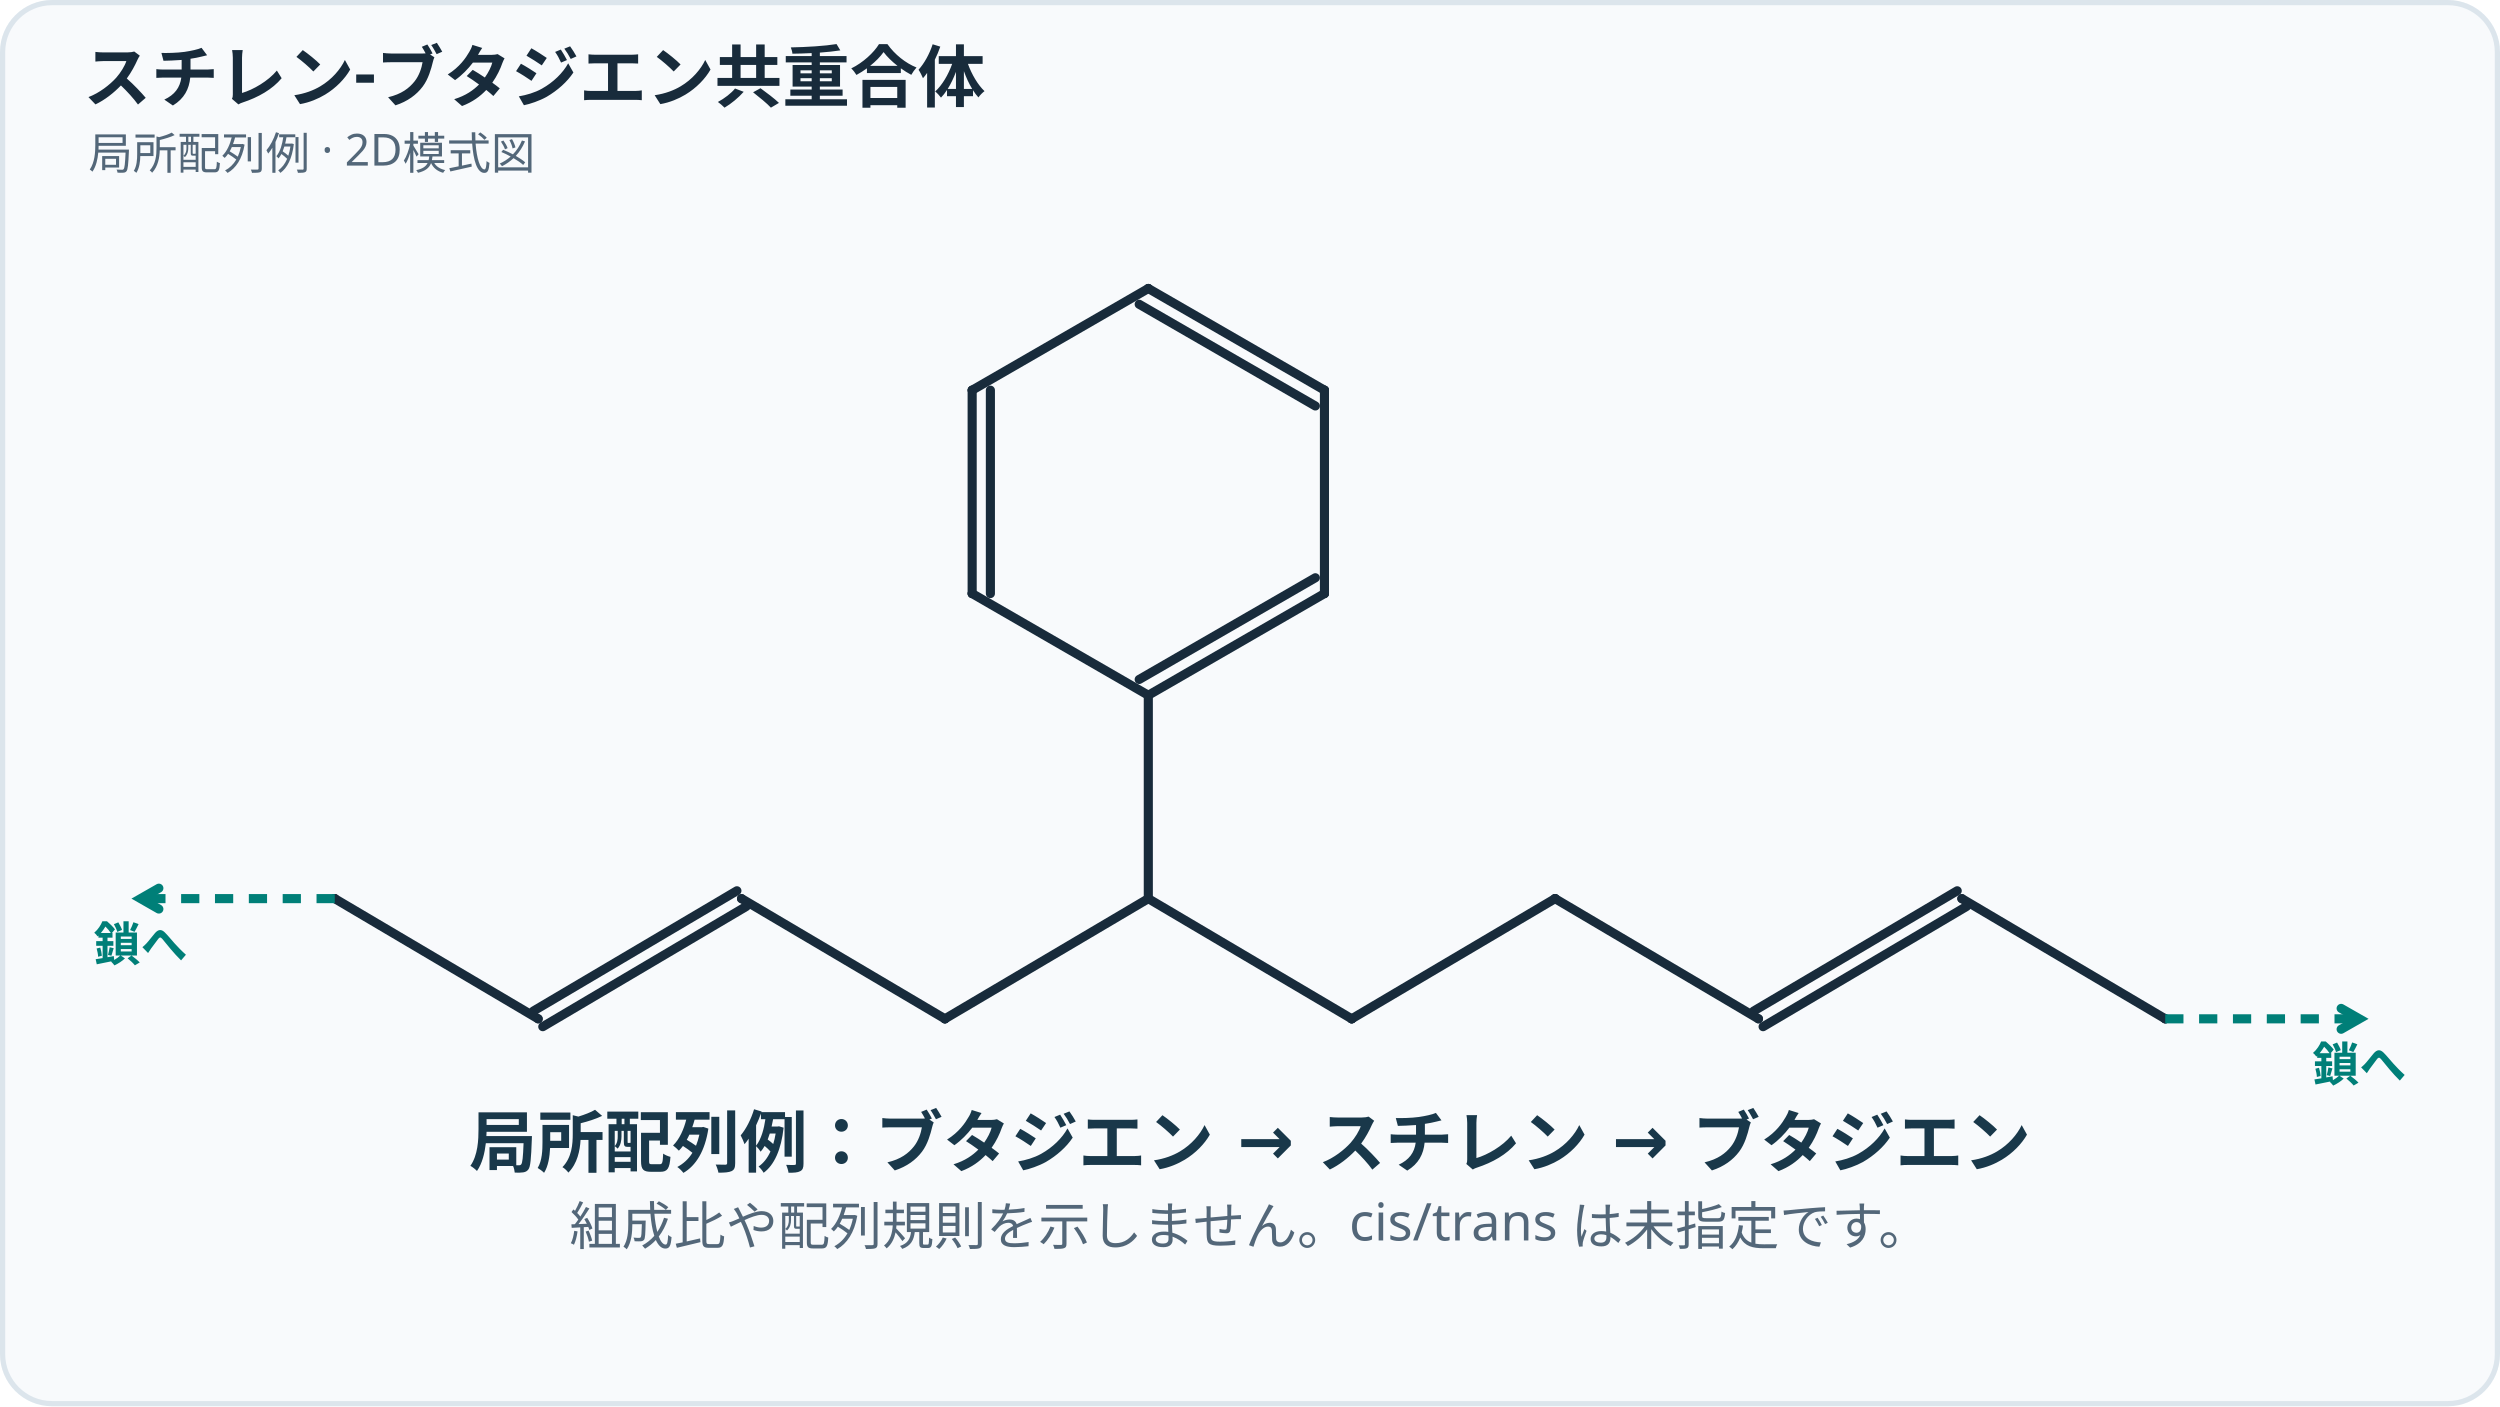
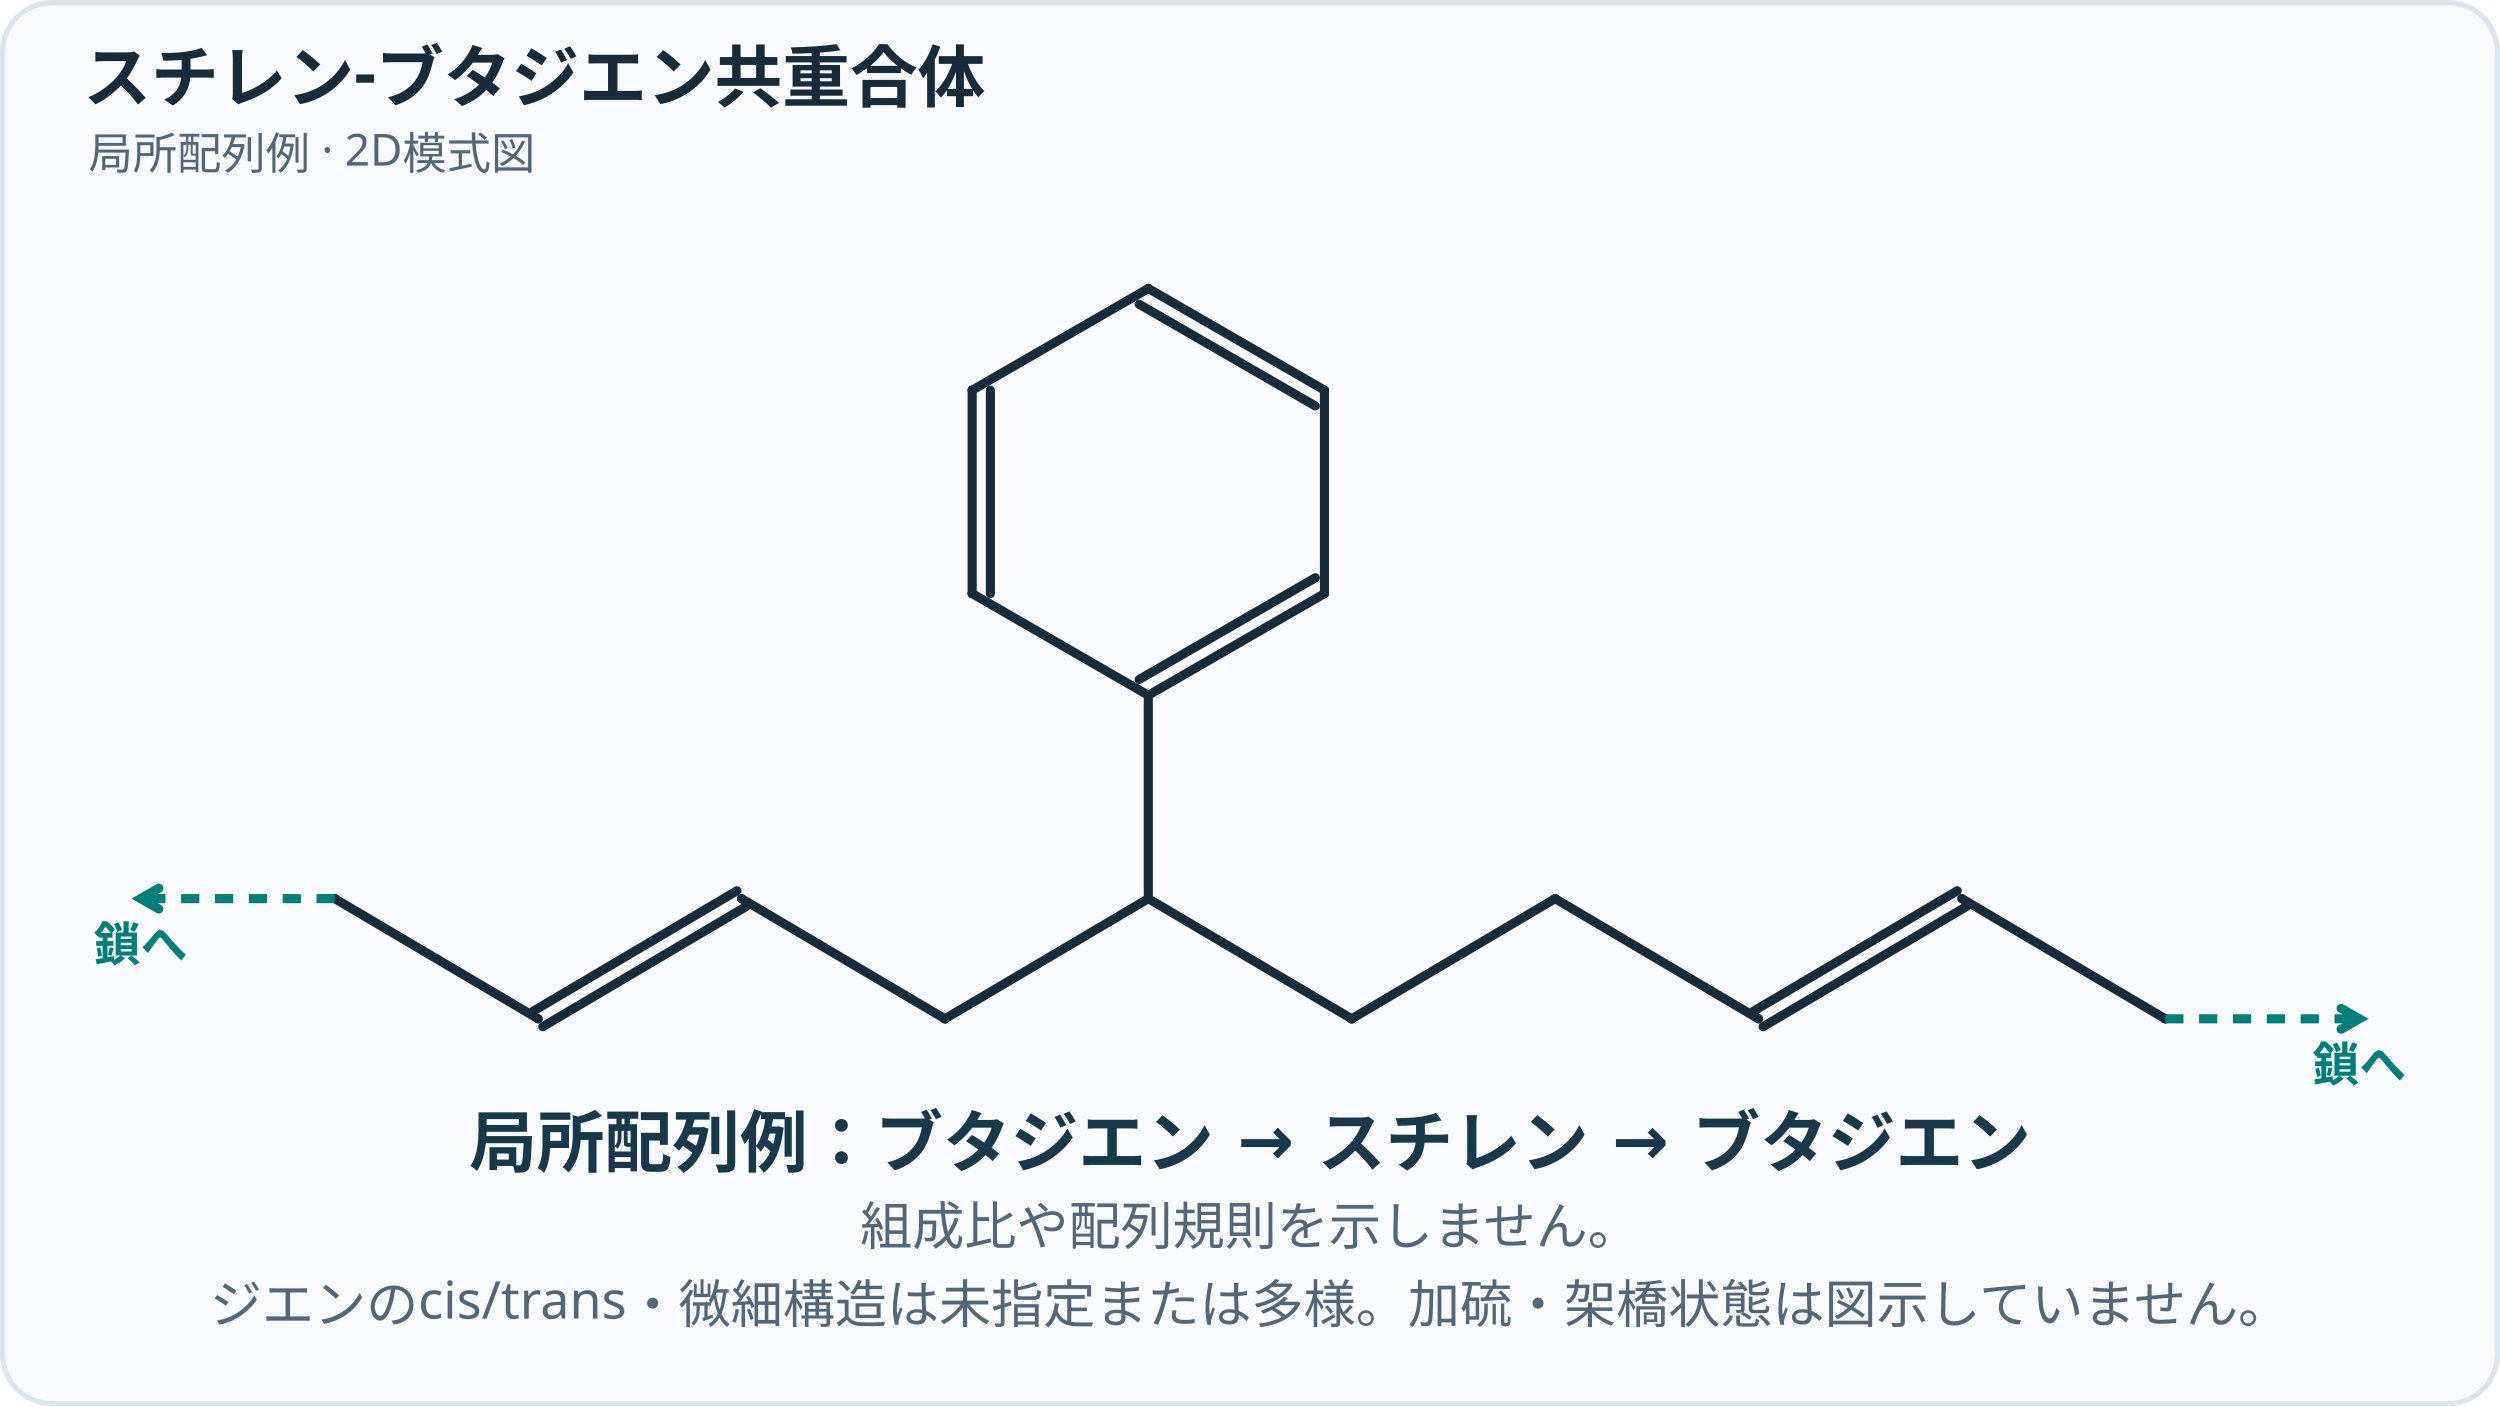
- <svg xmlns="http://www.w3.org/2000/svg" viewBox="0 0 960 540" role="img" aria-labelledby="polymer-title polymer-description" data-polymer-id="styrene-butadiene-copolymer" data-generator-version="task7-2d-v1" data-structure-source-commit="3050fed9c89f16aed19c2323db94fef5f9f9765e" data-representation-type="copolymer-local-motif" data-atom-count="36" data-bond-count="36">
+ <svg xmlns="http://www.w3.org/2000/svg" viewBox="0 0 960 540" role="img" aria-labelledby="polymer-title polymer-description" data-polymer-id="styrene-butadiene-copolymer" data-generator-version="task8-2d-v4" data-structure-source-commit="3050fed9c89f16aed19c2323db94fef5f9f9765e" data-representation-type="copolymer-local-motif" data-atom-count="36" data-bond-count="36">
  <rect width="960" height="540" rx="20" fill="#f8fafc" />
  <rect x="1" y="1" width="958" height="538" rx="19" fill="none" stroke="#dce5ec" stroke-width="2" />
  <text class="figure-title" x="32" y="39" font-family="sans-serif" font-size="26" font-weight="750" fill="#182b3b">スチレン-ブタジエン共重合体</text>
  <text class="figure-kicker" x="34" y="65" font-family="sans-serif" font-size="17" fill="#536779">局所配列例 · 2D模式図</text>
  <g class="chemical-bonds" fill="none" stroke="#182b3b" stroke-width="3.5" stroke-linecap="round" stroke-linejoin="round">
    <g class="bond" data-bond-ref="unit-0.a0::unit-0.a1" data-atom-a="unit-0.a0" data-atom-b="unit-0.a1" data-bond-order="1">
      <path d="M128.55 345.07L206.65 391.23" />
    </g>
    <g class="bond" data-bond-ref="unit-0.a0::unit-0.a4" data-atom-a="unit-0.a0" data-atom-b="unit-0.a4" data-bond-order="1">
      <path d="M128.55 345.07L128.55 345.07" />
    </g>
    <g class="bond" data-bond-ref="unit-0.a0::unit-0.a5" data-atom-a="unit-0.a0" data-atom-b="unit-0.a5" data-bond-order="1">
      <path d="M128.55 345.07L128.55 345.07" />
    </g>
    <g class="bond" data-bond-ref="unit-0.a1::unit-0.a2" data-atom-a="unit-0.a1" data-atom-b="unit-0.a2" data-bond-order="2">
      <path d="M204.87 388.21L282.97 342.06" />
      <path d="M208.43 394.24L286.53 348.09" />
    </g>
    <g class="bond" data-bond-ref="unit-0.a1::unit-0.a6" data-atom-a="unit-0.a1" data-atom-b="unit-0.a6" data-bond-order="1">
      <path d="M206.65 391.23L206.65 391.23" />
    </g>
    <g class="bond" data-bond-ref="unit-0.a2::unit-0.a3" data-atom-a="unit-0.a2" data-atom-b="unit-0.a3" data-bond-order="1">
      <path d="M284.75 345.07L362.85 391.23" />
    </g>
    <g class="bond" data-bond-ref="unit-0.a2::unit-0.a7" data-atom-a="unit-0.a2" data-atom-b="unit-0.a7" data-bond-order="1">
      <path d="M284.75 345.07L284.75 345.07" />
    </g>
    <g class="bond" data-bond-ref="unit-0.a3::unit-0.a8" data-atom-a="unit-0.a3" data-atom-b="unit-0.a8" data-bond-order="1">
      <path d="M362.85 391.23L362.85 391.23" />
    </g>
    <g class="bond" data-bond-ref="unit-0.a3::unit-0.a9" data-atom-a="unit-0.a3" data-atom-b="unit-0.a9" data-bond-order="1">
      <path d="M362.85 391.23L362.85 391.23" />
    </g>
    <g class="bond" data-bond-ref="unit-0.a3::unit-1.a6" data-atom-a="unit-0.a3" data-atom-b="unit-1.a6" data-bond-order="1">
      <path d="M362.85 391.23L440.95 345.07" />
    </g>
    <g class="bond" data-bond-ref="unit-1.a0::unit-1.a1" data-atom-a="unit-1.a0" data-atom-b="unit-1.a1" data-bond-order="2">
      <path d="M440.95 266.98L508.59 227.93" />
      <path d="M437.45 260.91L505.09 221.86" />
    </g>
    <g class="bond" data-bond-ref="unit-1.a5::unit-1.a0" data-atom-a="unit-1.a5" data-atom-b="unit-1.a0" data-bond-order="1">
      <path d="M373.31 227.93L440.95 266.98" />
    </g>
    <g class="bond" data-bond-ref="unit-1.a0::unit-1.a6" data-atom-a="unit-1.a0" data-atom-b="unit-1.a6" data-bond-order="1">
      <path d="M440.95 266.98L440.95 345.07" />
    </g>
    <g class="bond" data-bond-ref="unit-1.a1::unit-1.a2" data-atom-a="unit-1.a1" data-atom-b="unit-1.a2" data-bond-order="1">
      <path d="M508.59 227.93L508.59 149.82" />
    </g>
    <g class="bond" data-bond-ref="unit-1.a1::unit-1.a8" data-atom-a="unit-1.a1" data-atom-b="unit-1.a8" data-bond-order="1">
      <path d="M508.59 227.93L508.59 227.93" />
    </g>
    <g class="bond" data-bond-ref="unit-1.a3::unit-1.a10" data-atom-a="unit-1.a3" data-atom-b="unit-1.a10" data-bond-order="1">
      <path d="M440.95 110.78L440.95 110.78" />
    </g>
    <g class="bond" data-bond-ref="unit-1.a4::unit-1.a11" data-atom-a="unit-1.a4" data-atom-b="unit-1.a11" data-bond-order="1">
      <path d="M373.31 149.83L373.31 149.83" />
    </g>
    <g class="bond" data-bond-ref="unit-1.a5::unit-1.a12" data-atom-a="unit-1.a5" data-atom-b="unit-1.a12" data-bond-order="1">
      <path d="M373.31 227.93L373.31 227.93" />
    </g>
    <g class="bond" data-bond-ref="unit-1.a6::unit-1.a13" data-atom-a="unit-1.a6" data-atom-b="unit-1.a13" data-bond-order="1">
      <path d="M440.95 345.07L440.95 345.07" />
    </g>
    <g class="bond" data-bond-ref="unit-1.a7::unit-1.a14" data-atom-a="unit-1.a7" data-atom-b="unit-1.a14" data-bond-order="1">
      <path d="M519.05 391.23L519.05 391.23" />
    </g>
    <g class="bond" data-bond-ref="unit-1.a7::unit-1.a15" data-atom-a="unit-1.a7" data-atom-b="unit-1.a15" data-bond-order="1">
      <path d="M519.05 391.23L519.05 391.23" />
    </g>
    <g class="bond" data-bond-ref="unit-1.a2::unit-1.a3" data-atom-a="unit-1.a2" data-atom-b="unit-1.a3" data-bond-order="2">
      <path d="M508.59 149.82L440.95 110.78" />
      <path d="M505.09 155.89L437.45 116.84" />
    </g>
    <g class="bond" data-bond-ref="unit-1.a2::unit-1.a9" data-atom-a="unit-1.a2" data-atom-b="unit-1.a9" data-bond-order="1">
      <path d="M508.59 149.82L508.59 149.82" />
    </g>
    <g class="bond" data-bond-ref="unit-1.a3::unit-1.a4" data-atom-a="unit-1.a3" data-atom-b="unit-1.a4" data-bond-order="1">
      <path d="M440.95 110.78L373.31 149.83" />
    </g>
    <g class="bond" data-bond-ref="unit-1.a4::unit-1.a5" data-atom-a="unit-1.a4" data-atom-b="unit-1.a5" data-bond-order="2">
      <path d="M373.31 149.83L373.31 227.93" />
      <path d="M380.31 149.83L380.31 227.93" />
    </g>
    <g class="bond" data-bond-ref="unit-1.a6::unit-1.a7" data-atom-a="unit-1.a6" data-atom-b="unit-1.a7" data-bond-order="1">
      <path d="M440.95 345.07L519.05 391.23" />
    </g>
    <g class="bond" data-bond-ref="unit-1.a7::unit-2.a0" data-atom-a="unit-1.a7" data-atom-b="unit-2.a0" data-bond-order="1">
      <path d="M519.05 391.23L597.15 345.07" />
    </g>
    <g class="bond" data-bond-ref="unit-2.a0::unit-2.a1" data-atom-a="unit-2.a0" data-atom-b="unit-2.a1" data-bond-order="1">
      <path d="M597.15 345.07L675.25 391.23" />
    </g>
    <g class="bond" data-bond-ref="unit-2.a0::unit-2.a4" data-atom-a="unit-2.a0" data-atom-b="unit-2.a4" data-bond-order="1">
      <path d="M597.15 345.07L597.15 345.07" />
    </g>
    <g class="bond" data-bond-ref="unit-2.a0::unit-2.a5" data-atom-a="unit-2.a0" data-atom-b="unit-2.a5" data-bond-order="1">
      <path d="M597.15 345.07L597.15 345.07" />
    </g>
    <g class="bond" data-bond-ref="unit-2.a1::unit-2.a2" data-atom-a="unit-2.a1" data-atom-b="unit-2.a2" data-bond-order="2">
      <path d="M673.47 388.21L751.57 342.06" />
      <path d="M677.03 394.24L755.13 348.09" />
    </g>
    <g class="bond" data-bond-ref="unit-2.a1::unit-2.a6" data-atom-a="unit-2.a1" data-atom-b="unit-2.a6" data-bond-order="1">
      <path d="M675.25 391.23L675.25 391.23" />
    </g>
    <g class="bond" data-bond-ref="unit-2.a2::unit-2.a3" data-atom-a="unit-2.a2" data-atom-b="unit-2.a3" data-bond-order="1">
      <path d="M753.35 345.07L831.45 391.23" />
    </g>
    <g class="bond" data-bond-ref="unit-2.a2::unit-2.a7" data-atom-a="unit-2.a2" data-atom-b="unit-2.a7" data-bond-order="1">
      <path d="M753.35 345.07L753.35 345.07" />
    </g>
    <g class="bond" data-bond-ref="unit-2.a3::unit-2.a8" data-atom-a="unit-2.a3" data-atom-b="unit-2.a8" data-bond-order="1">
      <path d="M831.45 391.23L831.45 391.23" />
    </g>
    <g class="bond" data-bond-ref="unit-2.a3::unit-2.a9" data-atom-a="unit-2.a3" data-atom-b="unit-2.a9" data-bond-order="1">
      <path d="M831.45 391.23L831.45 391.23" />
    </g>
  </g>
  <g class="aromatic-rings" data-aromatic-cycle-count="1">
    <g class="aromatic-ring" data-ring-id="ring-unit-1.a0-unit-1.a5-unit-1.a4-unit-1.a3-unit-1.a2-unit-1.a1" data-aromatic-atom-refs="unit-1.a0 unit-1.a5 unit-1.a4 unit-1.a3 unit-1.a2 unit-1.a1" aria-label="alternating single and double bonds" />
  </g>
  <g class="continuations">
    <g class="continuation-port" data-port-id="left" data-port-atom-ref="unit-0.a0" data-connection-type="C-C" data-external-bond-order="1" data-partner-element="C">
      <path d="M128.55 345.07L54 345.07" fill="none" stroke="#007f78" stroke-width="3.5" stroke-dasharray="7 6" />
      <path d="M61 349.07L54 345.07L61 341.07" fill="none" stroke="#007f78" stroke-width="3.5" stroke-linecap="round" />
      <text class="continuation-label" data-port-label-for="left" x="54" y="369.07" text-anchor="middle" font-family="sans-serif" font-size="18" font-weight="700" fill="#007f78">鎖へ</text>
    </g>
    <g class="continuation-port" data-port-id="right" data-port-atom-ref="unit-2.a3" data-connection-type="C-C" data-external-bond-order="1" data-partner-element="C">
      <path d="M831.45 391.23L906 391.23" fill="none" stroke="#007f78" stroke-width="3.5" stroke-dasharray="7 6" />
      <path d="M899 387.23L906 391.23L899 395.23" fill="none" stroke="#007f78" stroke-width="3.5" stroke-linecap="round" />
      <text class="continuation-label" data-port-label-for="right" x="906" y="415.23" text-anchor="middle" font-family="sans-serif" font-size="18" font-weight="700" fill="#007f78">鎖へ</text>
    </g>
  </g>
  <g class="atom-labels">
    <g class="atom-map skeletal-carbon" data-atom-ref="unit-0.a0" data-element="C" data-display="skeletal-carbon-vertex" aria-hidden="true">
      <circle cx="128.55" cy="345.07" r="2.5" fill="#182b3b" opacity=".001" />
    </g>
    <g class="atom-map skeletal-carbon" data-atom-ref="unit-0.a1" data-element="C" data-display="skeletal-carbon-vertex" aria-hidden="true">
      <circle cx="206.65" cy="391.23" r="2.5" fill="#182b3b" opacity=".001" />
    </g>
    <g class="atom-map skeletal-carbon" data-atom-ref="unit-0.a2" data-element="C" data-display="skeletal-carbon-vertex" aria-hidden="true">
      <circle cx="284.75" cy="345.07" r="2.5" fill="#182b3b" opacity=".001" />
    </g>
    <g class="atom-map skeletal-carbon" data-atom-ref="unit-0.a3" data-element="C" data-display="skeletal-carbon-vertex" aria-hidden="true">
      <circle cx="362.85" cy="391.23" r="2.5" fill="#182b3b" opacity=".001" />
    </g>
    <g class="atom-map skeletal-carbon" data-atom-ref="unit-1.a0" data-element="C" data-display="skeletal-carbon-vertex" aria-hidden="true">
      <circle cx="440.95" cy="266.98" r="2.5" fill="#182b3b" opacity=".001" />
    </g>
    <g class="atom-map skeletal-carbon" data-atom-ref="unit-1.a1" data-element="C" data-display="skeletal-carbon-vertex" aria-hidden="true">
      <circle cx="508.59" cy="227.93" r="2.5" fill="#182b3b" opacity=".001" />
    </g>
    <g class="atom-map skeletal-carbon" data-atom-ref="unit-1.a2" data-element="C" data-display="skeletal-carbon-vertex" aria-hidden="true">
      <circle cx="508.59" cy="149.82" r="2.5" fill="#182b3b" opacity=".001" />
    </g>
    <g class="atom-map skeletal-carbon" data-atom-ref="unit-1.a3" data-element="C" data-display="skeletal-carbon-vertex" aria-hidden="true">
      <circle cx="440.95" cy="110.78" r="2.5" fill="#182b3b" opacity=".001" />
    </g>
    <g class="atom-map skeletal-carbon" data-atom-ref="unit-1.a4" data-element="C" data-display="skeletal-carbon-vertex" aria-hidden="true">
      <circle cx="373.31" cy="149.83" r="2.5" fill="#182b3b" opacity=".001" />
    </g>
    <g class="atom-map skeletal-carbon" data-atom-ref="unit-1.a5" data-element="C" data-display="skeletal-carbon-vertex" aria-hidden="true">
      <circle cx="373.31" cy="227.93" r="2.5" fill="#182b3b" opacity=".001" />
    </g>
    <g class="atom-map skeletal-carbon" data-atom-ref="unit-1.a6" data-element="C" data-display="skeletal-carbon-vertex" aria-hidden="true">
      <circle cx="440.95" cy="345.07" r="2.5" fill="#182b3b" opacity=".001" />
    </g>
    <g class="atom-map skeletal-carbon" data-atom-ref="unit-1.a7" data-element="C" data-display="skeletal-carbon-vertex" aria-hidden="true">
      <circle cx="519.05" cy="391.23" r="2.5" fill="#182b3b" opacity=".001" />
    </g>
    <g class="atom-map skeletal-carbon" data-atom-ref="unit-2.a0" data-element="C" data-display="skeletal-carbon-vertex" aria-hidden="true">
      <circle cx="597.15" cy="345.07" r="2.5" fill="#182b3b" opacity=".001" />
    </g>
    <g class="atom-map skeletal-carbon" data-atom-ref="unit-2.a1" data-element="C" data-display="skeletal-carbon-vertex" aria-hidden="true">
      <circle cx="675.25" cy="391.23" r="2.5" fill="#182b3b" opacity=".001" />
    </g>
    <g class="atom-map skeletal-carbon" data-atom-ref="unit-2.a2" data-element="C" data-display="skeletal-carbon-vertex" aria-hidden="true">
      <circle cx="753.35" cy="345.07" r="2.5" fill="#182b3b" opacity=".001" />
    </g>
    <g class="atom-map skeletal-carbon" data-atom-ref="unit-2.a3" data-element="C" data-display="skeletal-carbon-vertex" aria-hidden="true">
      <circle cx="831.45" cy="391.23" r="2.5" fill="#182b3b" opacity=".001" />
    </g>
  </g>
  <text class="annotation primary" x="480" y="448" text-anchor="middle" font-family="sans-serif" font-size="26" font-weight="700" fill="#19384a">局所配列例：ブタジエン → スチレン → ブタジエン</text>
-   <text class="annotation" x="480" y="478" text-anchor="middle" font-family="sans-serif" font-size="20" font-weight="500" fill="#536779">組成比や配列規則を示しません。cis/trans は未指定です。</text>
+   <text class="annotation" x="480" y="478" text-anchor="middle" font-family="sans-serif" font-size="20" font-weight="500" fill="#536779">組成比や配列規則を示しません。</text>
+   <text class="annotation" x="480" y="508" text-anchor="middle" font-family="sans-serif" font-size="20" font-weight="500" fill="#536779">ジエンのcis/trans・微細構造は未指定または多様。加硫・架橋状態は図示していません。</text>
</svg>
